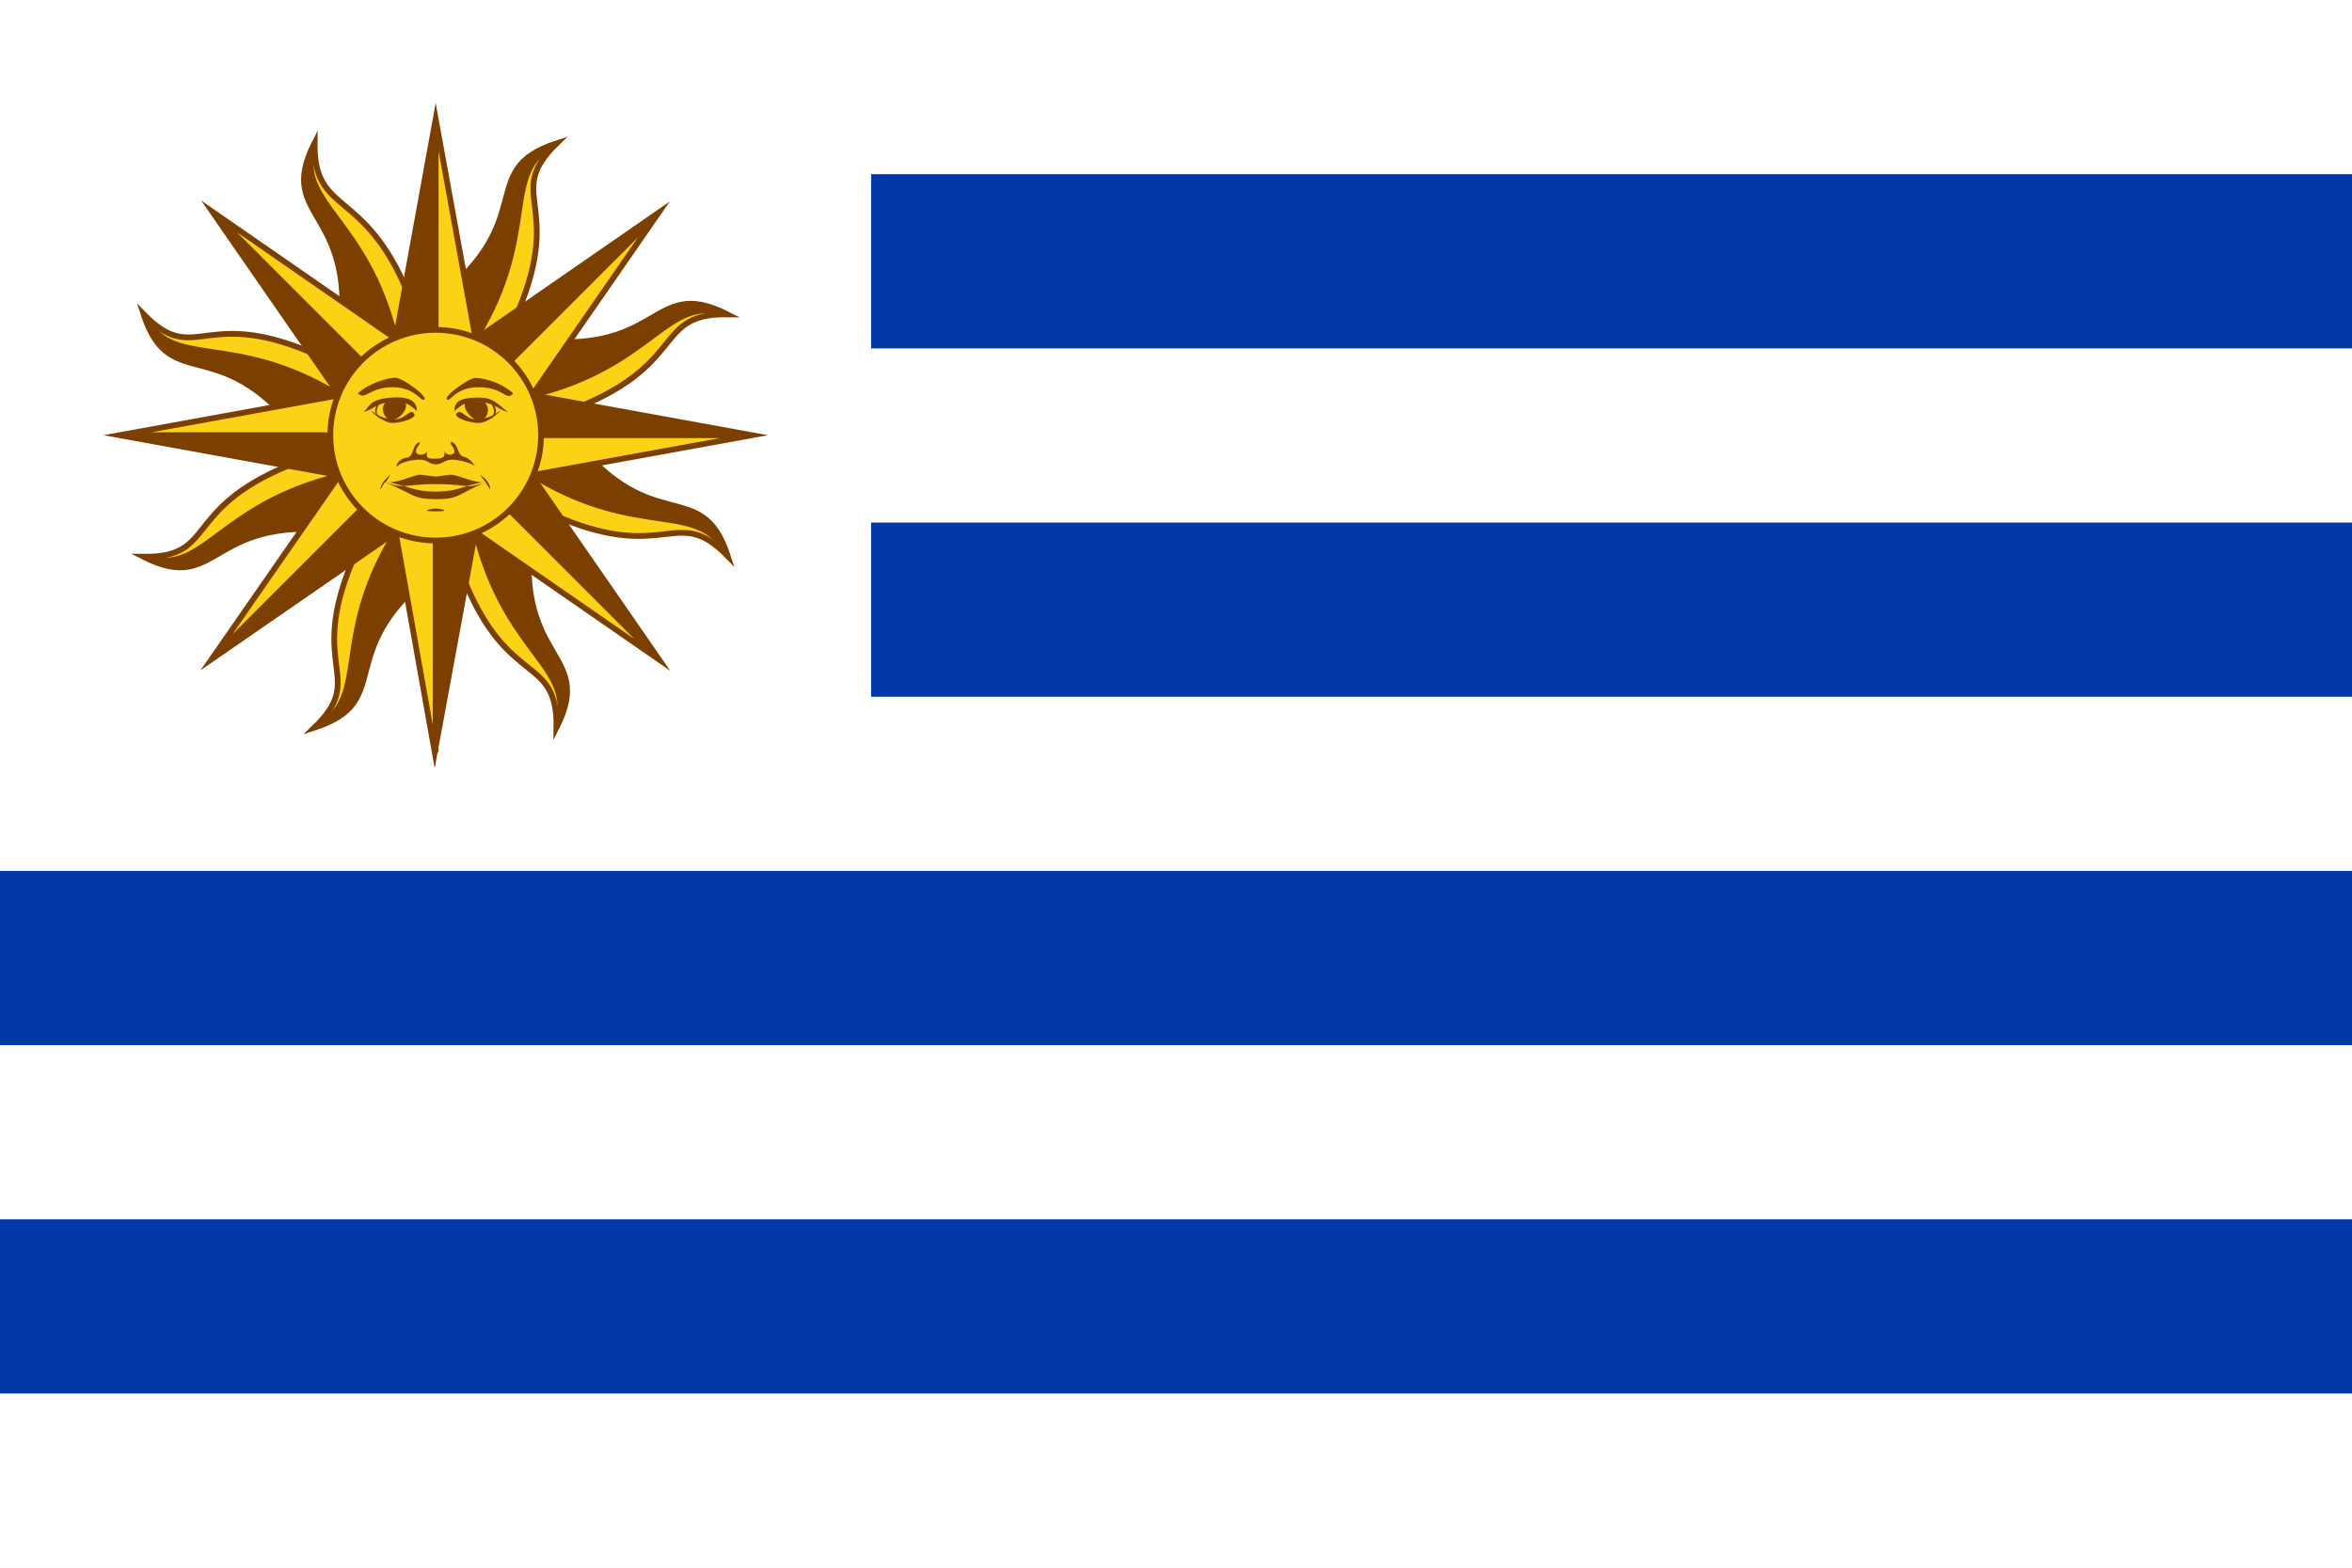
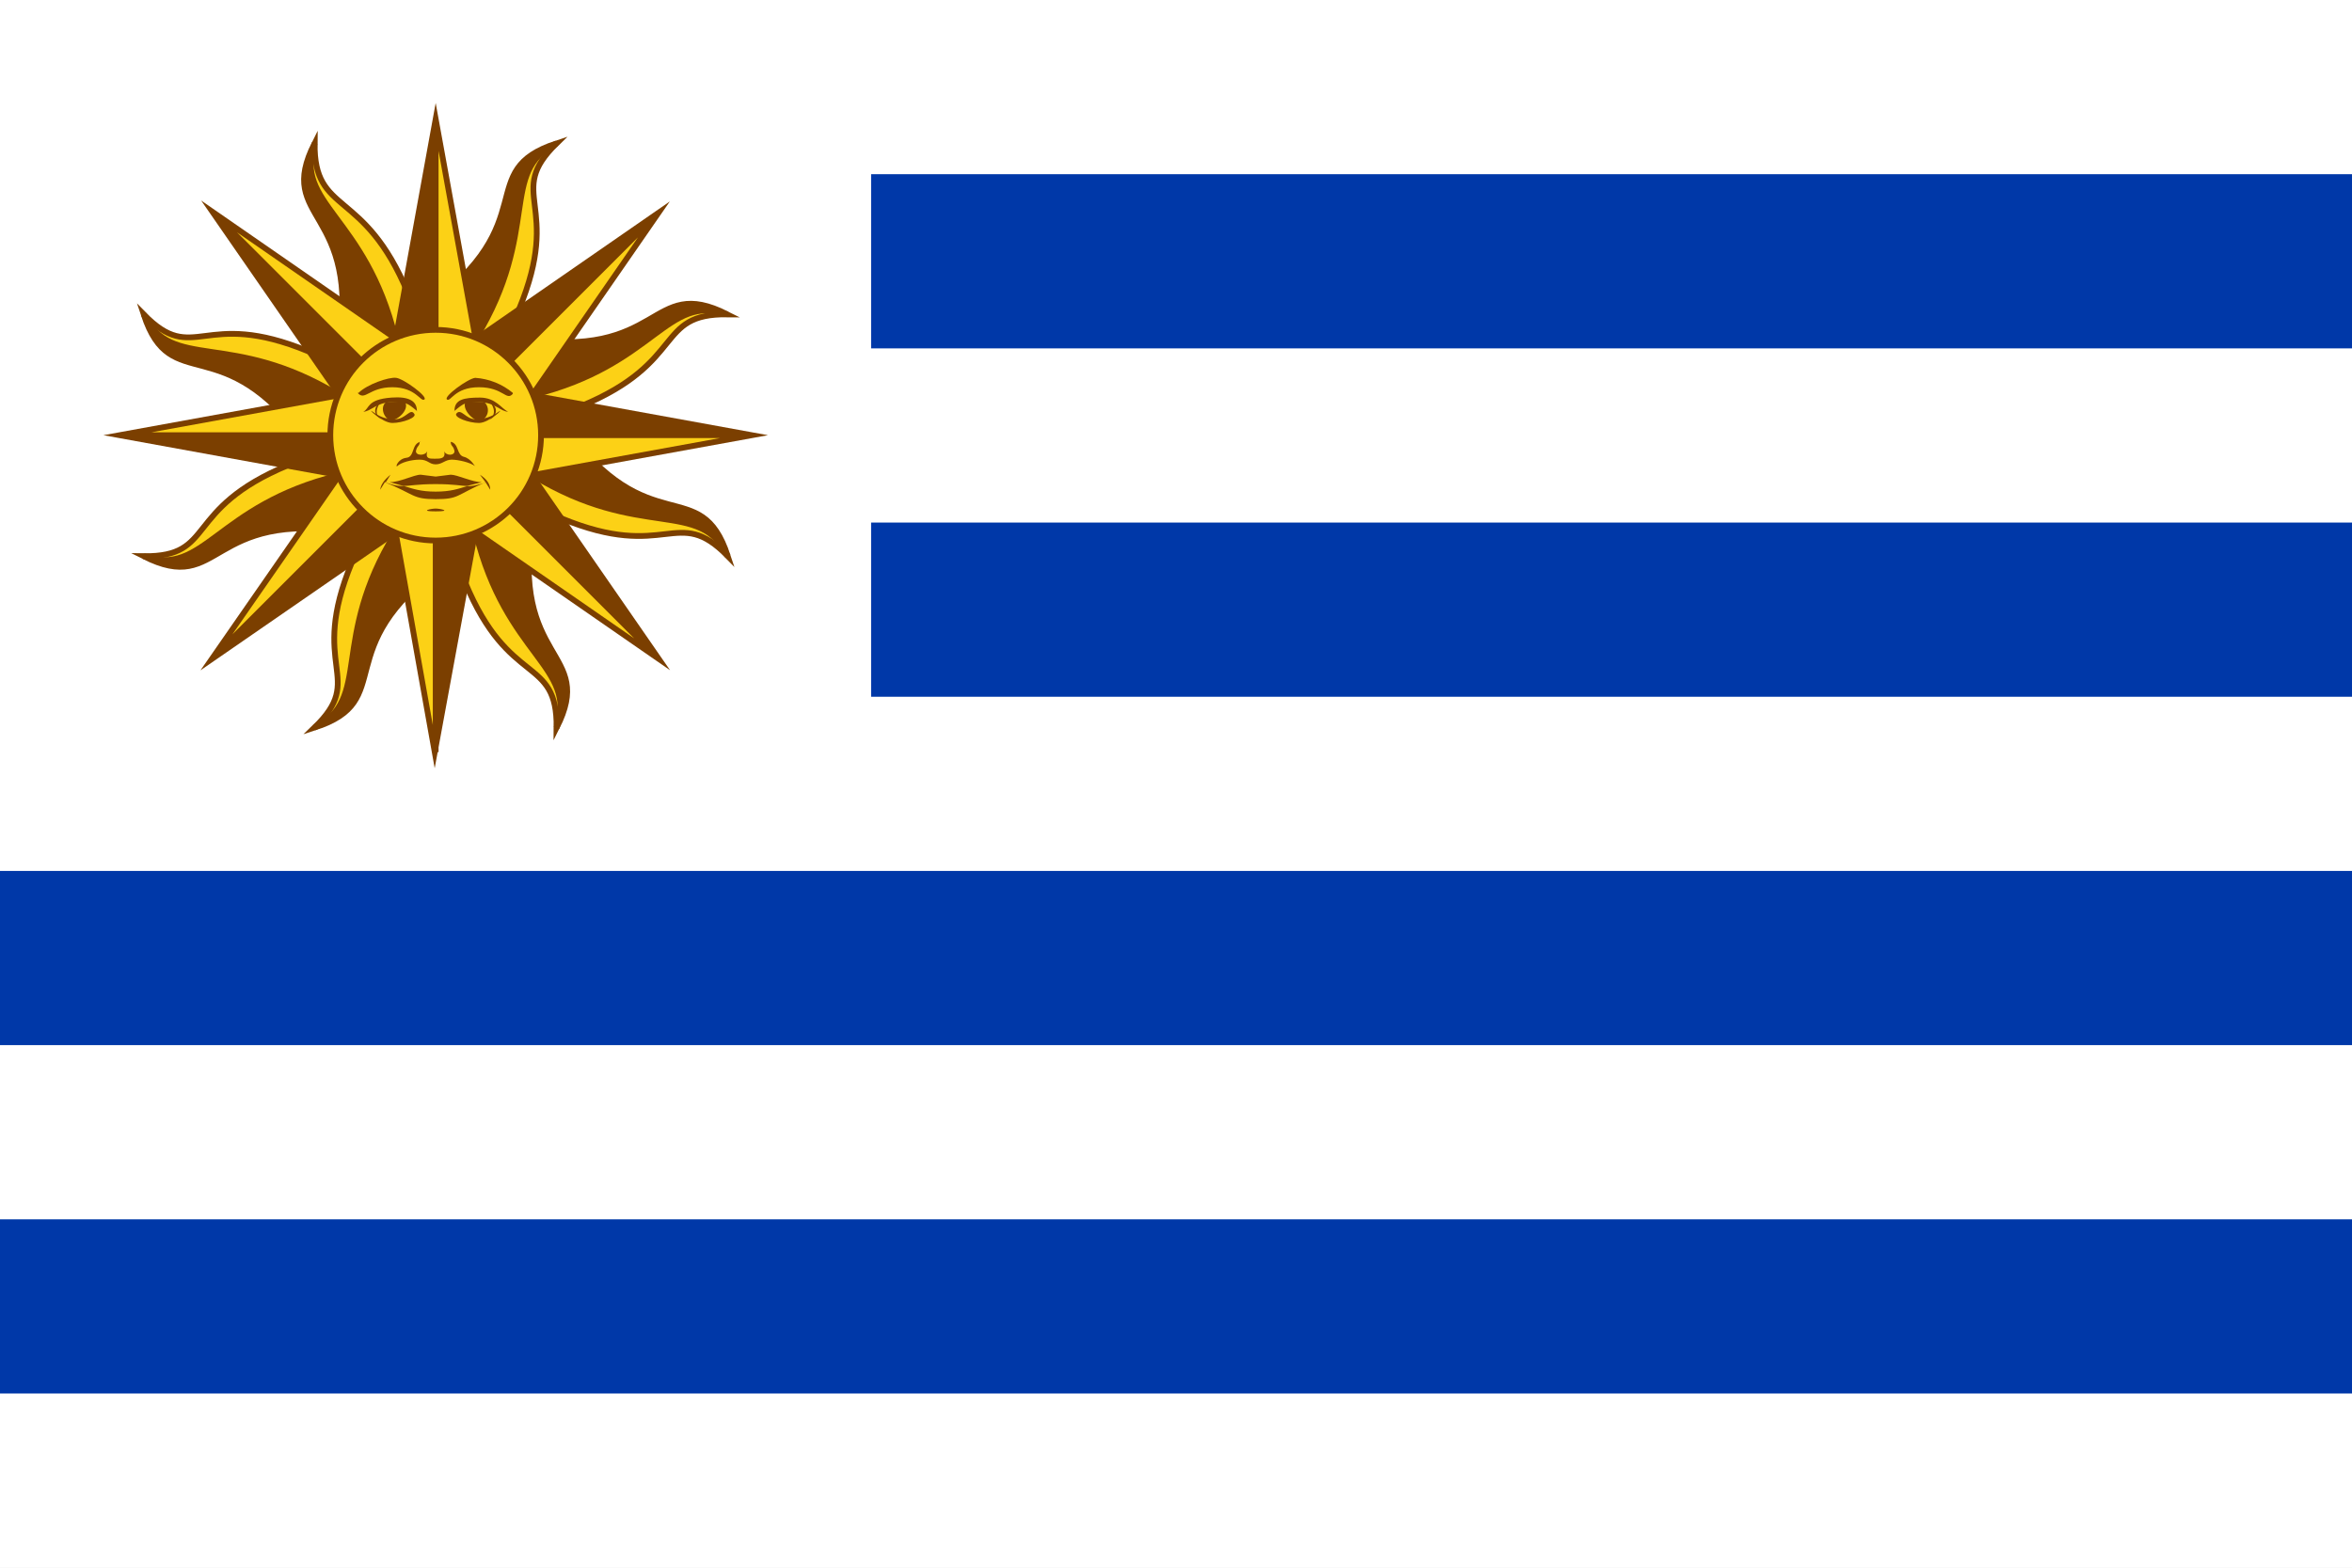
<svg xmlns="http://www.w3.org/2000/svg" xmlns:xlink="http://www.w3.org/1999/xlink" viewBox="-5 -5 945 630">
  <style>.C{stroke-width:.6}.D{stroke-linecap:square}.E{stroke-width:.27}.F{fill:#7b3f00}.G{stroke-width:.61}.H{fill:#fcd116}</style>
  <defs>
    <path id="A" d="M1.5 9 .2 11h.1c-1 6.5.1 10.7 1 14q.6 2.4.6 4.3a6 6 0 0 1-.7 2.5C6 26.7-1.5 24.1 6 12z" class="D E F" />
    <path id="B" fill="none" d="M0 11c-2 13 4.5 17 0 22" />
    <path id="C" d="M0 0h-6l6 33L6 0zv33" />
    <path id="D" stroke="none" d="M0 0h6zv33L6 0" class="F" />
  </defs>
  <path fill="#fff" d="M-5-5h945v630H-5z" />
  <path fill="#0038a8" d="M345 65h595v70H345zm0 140h595v70H345zM-5 345h945v70H-5zm0 140h945v70H-5z" />
  <g transform="translate(234.3 -392.5)scale(3.7795)">
    <g stroke="#7b3f00" stroke-miterlimit="20">
      <g class="H">
        <path d="m-19.1 157.9 3 4.6c-12.5 9-4.8 14.5-13.8 17.4 5.6-5.4-.7-6.3 4-17.6" class="D G" />
-         <g transform="rotate(67.5 -119.9 61.7)scale(1.0186)">
+         <g transform="matrix(.3898 .9411 -.9411 .3898 -17 148.8)">
          <g class="D">
            <path d="M1.5 9 6 12c-8 13 1 15-6 21 3-7-3-5.6-3-17.6" class="C" />
            <use xlink:href="#A" class="E" />
          </g>
          <use xlink:href="#B" class="C" />
        </g>
        <path d="m-17 148.8-4.3-4.3-19.5 28.1 28.1-19.4-4.3-4.4-23.8 23.8" class="G" />
        <g transform="matrix(-.3898 .9412 -.941 -.3898 -17 148.8)">
          <g class="D">
            <path d="M1.5 9 6 12c-8 13 1 15-6 21 3-7-3-5.4-3-17.4" class="C" />
            <use xlink:href="#A" class="E" />
          </g>
          <use xlink:href="#B" class="C" />
        </g>
        <g class="C" transform="matrix(0 1.0187 -1.0186 0 -17 148.8)">
          <use xlink:href="#C" />
          <use xlink:href="#D" />
        </g>
-         <g transform="rotate(157.5 -23.3 72.7)scale(1.0187)">
+         <g transform="matrix(-.9411 .3898 -.3898 -.9411 -17 148.8)">
          <g class="D">
            <path d="M1.5 9 6 12c-8 13 1 15-6 21 3-7-3-6.2-3-18.2" class="C" />
            <use xlink:href="#A" class="E" />
          </g>
          <use xlink:href="#B" class="C" />
        </g>
        <g class="C" transform="rotate(135 -39.3 70.9)scale(1.0187)">
          <use xlink:href="#C" />
          <use xlink:href="#D" />
        </g>
-         <g transform="rotate(202.5 6.3 76.1)scale(1.0186)">
+         <g transform="rotate(-157.5 6.3 76.1)scale(1.0186)">
          <g class="D">
            <path d="M1.5 9 6 12c-8 13 1 15-6 21 3-7-3-5.5-3-17.5" class="C" />
            <use xlink:href="#A" class="E" />
          </g>
          <use xlink:href="#B" class="C" />
        </g>
-         <g class="C" transform="translate(-17 148.8)scale(-1.0186)">
+         <g class="C" transform="rotate(180 -8.5 74.4)scale(1.0186)">
          <use xlink:href="#C" />
          <use xlink:href="#D" />
        </g>
-         <g transform="rotate(247.5 41.2 80.1)scale(1.0186)">
+         <g transform="rotate(-112.5 41.2 80.1)scale(1.0186)">
          <g class="D">
            <path d="M1.5 9 6 12c-8 13 1 15-6 21 3-7-3-5.8-3-17.8" class="C" />
            <use xlink:href="#A" class="E" />
          </g>
          <use xlink:href="#B" class="C" />
        </g>
-         <g class="C" transform="rotate(225 22.3 78)scale(1.0186)">
+         <g class="C" transform="rotate(-135 22.3 78)scale(1.0186)">
          <use xlink:href="#C" />
          <use xlink:href="#D" />
        </g>
        <g transform="matrix(.3898 -.941 .9412 .3898 -17 148.8)">
          <g class="D">
            <path d="M1.5 9 6 12c-8 13 1 15-6 21 3-7-3-5.6-3-17.6" class="C" />
            <use xlink:href="#A" class="E" />
          </g>
          <use xlink:href="#B" class="C" />
        </g>
        <g class="C" transform="matrix(0 -1.0186 1.0187 0 -17 148.8)">
          <use xlink:href="#C" />
          <use xlink:href="#D" />
        </g>
-         <g transform="rotate(-22.5 365.6 117.2)scale(1.0187)">
+         <g transform="rotate(-22.5 365.7 117.2)scale(1.0187)">
          <g class="D">
            <path d="M1.5 9 6 12c-8 13 1 15-6 21 3-7-3-5.7-3-17.7" class="C" />
            <use xlink:href="#A" class="E" />
          </g>
          <use xlink:href="#B" class="C" />
        </g>
-         <g class="C" transform="rotate(-45 171.2 95)scale(1.0187)">
+         <g class="C" transform="rotate(-45 171.1 95)scale(1.0187)">
          <use xlink:href="#C" />
          <use xlink:href="#D" />
        </g>
      </g>
      <path stroke-width=".3" d="m-19.1 157.9-2 1.4c-3.4 5.7-4 10-4.5 13.5q-.2 2.5-1 4.3a6 6 0 0 1-1.7 2.2c6.4-3 .5-8.3 12.3-16.8z" class="F" />
      <g class="G">
        <path fill="none" d="M-21.3 159.2c-7 11.4-2.4 17.7-8.6 20.7" />
        <path d="M-17 148.8h-6.1l6 33.7 6.2-33.7H-17v33.7" class="H" />
      </g>
    </g>
    <g class="F">
      <path d="M-17 148.8h6.1zv33.7l6.1-33.7" />
      <path d="m-17 148.8 4.3 4.4zl-23.8 23.8 28.1-19.4" />
    </g>
    <circle cx="-17" cy="148.8" r="11.2" stroke="#7b3f00" class="G H" />
    <g class="F">
      <path d="M-8.8 144.4c-.7.8-1-.7-3.6-.7s-3 1.6-3.4 1.3 2.2-2.2 3-2.3a7 7 0 0 1 4 1.6m-3 1a1.2 1.2 0 0 1-.5 2c-.7 0-2-1.3-1.5-2.1" />
      <path d="M-15 146.2c0-1.2 1-1.4 2.7-1.4s2.3 1.2 3 1.5c-.8 0-1.4-1-3-1s-1.6 0-2.8 1m.3.2c.5-.6 1 .6 2 .6a4 4 0 0 0 2.5-.8c.7-.5-1 1.2-2.1 1.2s-2.7-.6-2.4-1m-8-1.3c-.4.2-1.2 1.2 0 1.9-1-.7-.1-1.7 0-2" />
-       <path d="M-11.3 145.2c.2.2 1 1.2 0 2 1.3-.8.5-1.8 0-2m-7.3 4.3c-1 .2-.6 1.6-1.5 1.7s-1.2 1-1 .9c.4-.4 1.5-.7 2.4-.7s1 .5 1.7.5 1-.5 1.7-.5 2 .3 2.5.7c0 .1-.4-.8-1.2-1s-.5-1.4-1.4-1.6c0 .5.3.4.4 1 0 .5-.9.5-1.1 0 .2.8-.4.8-1 .8s-1 0-.8-.8c-.2.5-1.2.5-1.2 0 .1-.6.4-.5.4-1zm-3.2 3.5q-1 .8-1.1 1.6l.5-.8h-.1.2zM-22.3 153.8h.3zm.4 0 1.5.4c.6 0 1.4-.2 3.4-.2s2.8.2 3.3.2l1.6-.4c-1 0-2.6-.8-3.3-.8l-1.6.2-1.6-.2c-.7 0-2.2.8-3.3.8m9.8 0h.4zM-11.7 153.8h.2zl.5.8q0-.9-1.1-1.6z" />
-       <path d="M-11.6 153.8q-1.5.5-2 .4c-1 .3-1.8.6-3.4.6s-2.4-.3-3.4-.6c-.5 0-.9 0-2-.4 3.2 1.3 2.9 1.8 5.4 1.8s2.1-.4 5.3-1.8m-10.8 0h-.1zm10.8 0h.1zM-25.3 144.3c.8.9 1.2-.6 3.7-.6s3 1.6 3.4 1.3-2.2-2.2-3-2.3-3.1.7-4 1.6m2.9 1c-.7.6-.1 1.9.6 1.9s2-1.2 1.4-2" />
-       <path d="M-19 146.2q0-1.6-2.7-1.4c-2.7.2-2.3 1.2-3 1.5.8 0 1.4-1 3-1s1.6 0 2.8 1m-.4.2c-.4-.6-.9.6-2 .6s-1.7-.3-2.4-.8 1 1.2 2.1 1.2 2.7-.6 2.3-1M-17 156.6c-.5 0-1.8.3 0 .3s.5-.3 0-.3" />
+       <path d="M-11.3 145.2c.2.2 1 1.2 0 2 1.3-.8.5-1.8 0-2m-7.3 4.3c-1 .2-.6 1.6-1.5 1.7s-1.2 1-1 .9c.4-.4 1.5-.7 2.4-.7s1 .5 1.7.5 1-.5 1.7-.5 2 .3 2.5.7c0 .1-.4-.8-1.2-1s-.5-1.4-1.4-1.6c0 .5.3.4.4 1 0 .5-.9.5-1.1 0 .2.8-.4.8-1 .8s-1 0-.8-.8c-.2.5-1.2.5-1.2 0 .1-.6.4-.5.4-1zm-3.2 3.5q-1 .8-1.1 1.6l.5-.8h-.1.2zm-.5.8h.3zm.4 0 1.5.4c.6 0 1.4-.2 3.4-.2s2.8.2 3.3.2l1.6-.4c-1 0-2.6-.8-3.3-.8l-1.6.2-1.6-.2c-.7 0-2.2.8-3.3.8m9.8 0h.4zm.4 0h.2zl.5.8q0-.9-1.1-1.6z" />
+       <path d="M-11.6 153.8q-1.5.5-2 .4c-1 .3-1.8.6-3.4.6s-2.4-.3-3.4-.6c-.5 0-.9 0-2-.4 3.2 1.3 2.9 1.8 5.4 1.8s2.1-.4 5.3-1.8m-10.8 0h-.1zm-2.8-9.5c.8.9 1.2-.6 3.7-.6s3 1.6 3.4 1.3-2.2-2.2-3-2.3-3.1.7-4 1.6m2.9 1c-.7.6-.1 1.9.6 1.9s2-1.2 1.4-2" />
+       <path d="M-19 146.2q0-1.6-2.7-1.4c-2.7.2-2.3 1.2-3 1.5.8 0 1.4-1 3-1s1.6 0 2.8 1m-.4.2c-.4-.6-.9.6-2 .6s-1.7-.3-2.4-.8 1 1.2 2.1 1.2 2.7-.6 2.3-1m2.3 10.1c-.5 0-1.8.3 0 .3s.5-.3 0-.3" />
    </g>
  </g>
</svg>
